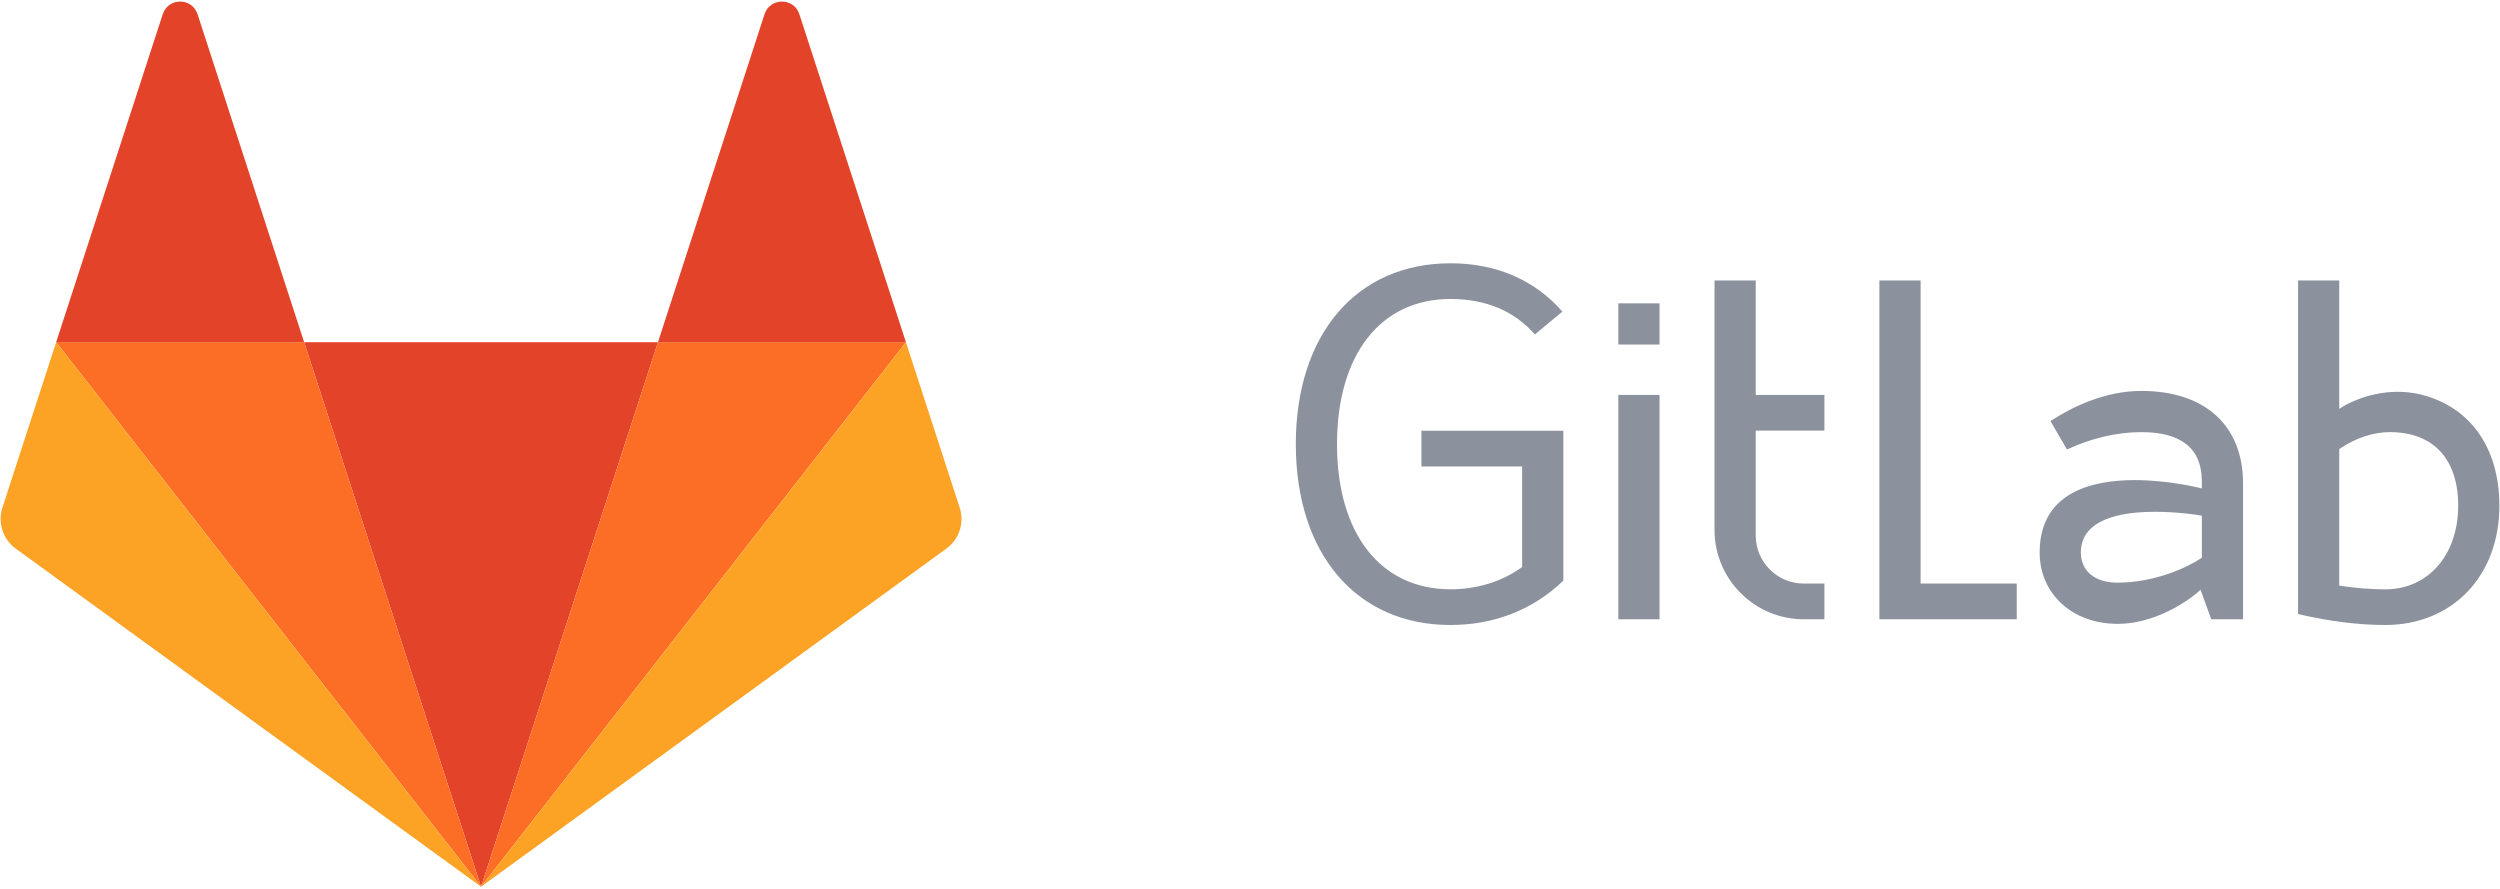
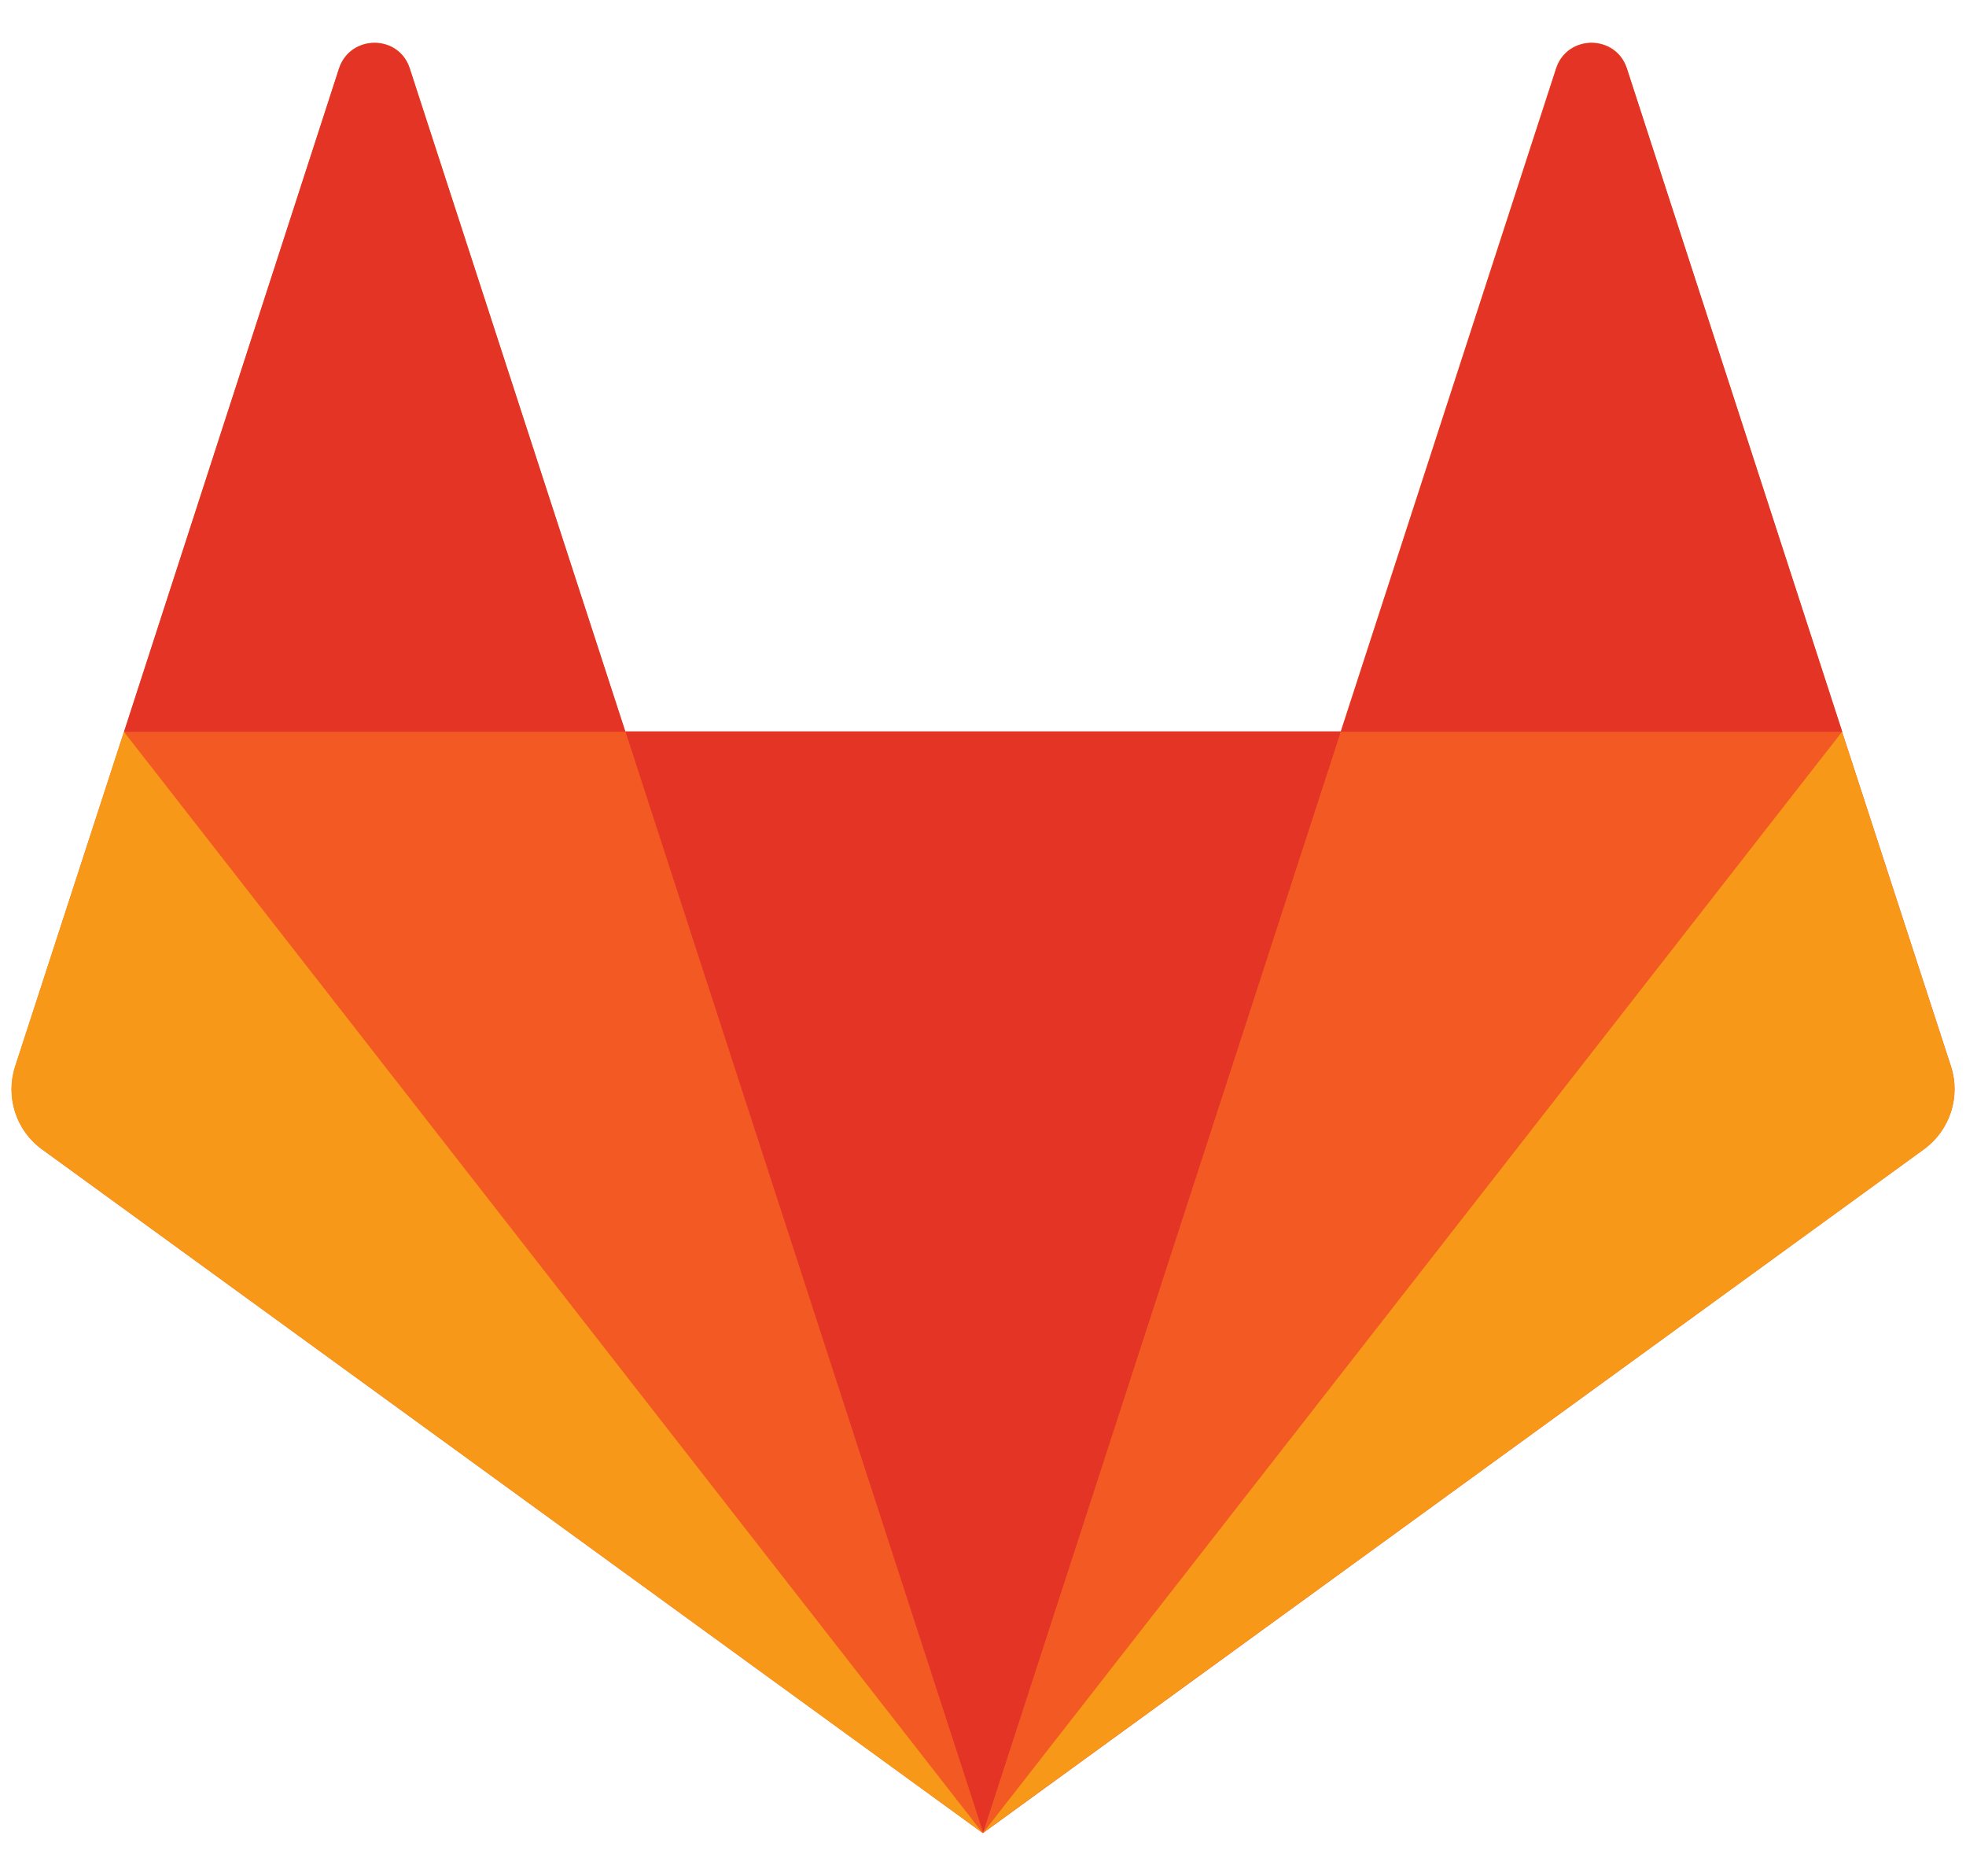
- <svg xmlns="http://www.w3.org/2000/svg" width="546px" height="194px" viewBox="0 0 546 194" version="1.1">
-   <defs />
-   <g id="Page-1" stroke="none" stroke-width="1" fill="none" fill-rule="evenodd">
-     <g id="Fill-1-+-Group-24">
-       <g id="Group-24">
-         <path d="M316.791,65.3 C301.502,65.3 292.005,77.446 292.005,97 C292.005,116.554 301.502,128.7 316.791,128.7 C322.535,128.7 327.872,127.071 332.223,123.988 L332.434,123.839 L332.434,101.871 L310.434,101.871 L310.434,94.071 L341.434,94.071 L341.434,126.806 C334.871,133.15 326.355,136.5 316.791,136.5 C296.267,136.5 283.005,120.995 283.005,97 C283.005,73.005 296.267,57.5 316.791,57.5 C326.783,57.5 335.218,61.148 341.221,68.056 L335.225,73.038 C330.699,67.904 324.499,65.3 316.791,65.3 L316.791,65.3 Z M489.884,135.25 L482.936,135.25 L480.602,128.802 L480.049,129.299 C479.972,129.368 472.22,136.25 462.461,136.25 C452.61,136.25 445.461,129.696 445.461,120.667 C445.461,107.595 456.745,104.851 466.21,104.851 C473.584,104.851 480.189,106.511 480.255,106.528 L480.878,106.687 L480.878,105.101 C480.878,97.986 476.436,94.378 467.673,94.378 C462.365,94.378 456.756,95.689 451.424,98.17 L447.821,91.958 C452.527,88.896 459.673,85.378 467.673,85.378 C481.581,85.378 489.884,92.934 489.884,105.589 L489.884,135.25 Z M470.689,111.777 C460.072,111.777 454.461,114.851 454.461,120.667 C454.461,124.728 457.526,127.25 462.461,127.25 C470.591,127.25 477.728,123.918 480.663,121.948 L480.884,121.8 L480.884,112.62 L480.468,112.549 C480.423,112.541 475.877,111.777 470.689,111.777 L470.689,111.777 Z M440.458,127.45 L440.458,135.25 L410.461,135.25 L410.461,61.25 L419.461,61.25 L419.461,127.45 L440.458,127.45 Z M520.942,136.5 C515.097,136.5 508.689,135.696 501.893,134.109 L501.893,61.25 L510.893,61.25 L510.893,89.313 L511.666,88.811 C511.715,88.779 516.735,85.571 523.654,85.571 C525.034,85.571 526.415,85.7 527.749,85.952 C539.094,88.276 545.867,97.43 545.867,110.439 C545.867,125.783 535.618,136.5 520.942,136.5 L520.942,136.5 Z M521.943,94.378 C518.364,94.378 514.62,95.603 511.117,97.919 L510.893,98.068 L510.893,127.902 L511.32,127.965 C514.699,128.46 517.936,128.712 520.942,128.712 C530.318,128.712 536.867,121.197 536.867,110.439 C536.867,100.232 531.427,94.378 521.943,94.378 L521.943,94.378 Z M398.452,86.25 L398.452,94.05 L383.452,94.05 L383.452,116.95 C383.452,119.755 384.544,122.392 386.528,124.374 C388.51,126.358 391.147,127.45 393.952,127.45 L398.452,127.45 L398.452,135.25 L393.952,135.25 C383.2,135.25 374.452,126.502 374.452,115.75 L374.452,61.25 L383.452,61.25 L383.452,86.25 L398.452,86.25 Z M353.443,66.25 L362.443,66.25 L362.443,75.25 L353.443,75.25 L353.443,66.25 Z M353.443,86.25 L362.443,86.25 L362.443,135.25 L353.443,135.25 L353.443,86.25 Z" id="Fill-2" fill="#8C929D" />
-         <g id="Group">
-           <path d="M105.061,193.655 L105.061,193.655 L143.701,74.734 L66.421,74.734 L105.061,193.655 L105.061,193.655 Z" id="Fill-4" fill="#E24329" />
-           <path id="Fill-6" fill="#FC6D26" />
-           <path d="M105.061,193.655 L66.421,74.734 L12.268,74.734 L105.061,193.655 Z" id="Fill-8" fill="#FC6D26" />
-           <path id="Fill-10" fill="#FC6D26" />
-           <path d="M12.268,74.734 L12.268,74.734 L0.526,110.873 C-0.544,114.169 0.628,117.78 3.433,119.817 L105.061,193.655 L12.268,74.734 Z" id="Fill-12" fill="#FCA326" />
-           <path id="Fill-14" fill="#FC6D26" />
-           <path d="M12.268,74.734 L66.421,74.734 L43.148,3.109 C41.952,-0.577 36.737,-0.576 35.541,3.109 L12.268,74.734 Z" id="Fill-16" fill="#E24329" />
-           <path d="M105.061,193.655 L143.701,74.734 L197.854,74.734 L105.061,193.655 Z" id="Fill-18" fill="#FC6D26" />
-           <path d="M197.854,74.734 L197.854,74.734 L209.596,110.873 C210.667,114.169 209.494,117.78 206.69,119.817 L105.061,193.655 L197.854,74.734 Z" id="Fill-20" fill="#FCA326" />
-           <path d="M197.854,74.734 L143.701,74.734 L166.974,3.109 C168.171,-0.577 173.385,-0.576 174.582,3.109 L197.854,74.734 Z" id="Fill-22" fill="#E24329" />
-         </g>
-       </g>
+ <svg xmlns="http://www.w3.org/2000/svg" viewBox="0 0 732.5 698.75" height="698.75" width="732.5" xml:space="preserve" version="1.1" id="svg2">
+   <defs id="defs6" />
+   <g transform="matrix(1.25,0,0,-1.25,0,698.75)" id="g10">
+     <g transform="matrix(0.1715678,0,0,0.1715678,-209.6938,-200.0319)" id="g12">
+       <path id="path14" style="fill:#f25923;fill-opacity:1;fill-rule:nonzero;stroke:none" d="m 4611.72,2571.75 -189.16,581.17 -374.2,1152.77 c -19.19,58.94 -102.81,58.94 -122.68,0 l -374.21,-1152.08 -1243.23,0 -374.2,1152.08 c -19.19,58.94 -102.8,58.94 -122.68,0 L 1437.84,3153.61 1248.68,2571.75 c -17.13,-52.78 1.37,-111.03 46.61,-143.93 L 2929.86,1240.1 4564.43,2427.82 c 45.23,32.9 64.42,91.15 47.29,143.93" />
+       <path id="path16" style="fill:#e33426;fill-opacity:1;fill-rule:nonzero;stroke:none" d="m 2930.31,1240.89 0,0 621.62,1912.82 -1243.24,0 621.62,-1912.82 0,0" />
+       <path id="path18" style="fill:#f25923;fill-opacity:1;fill-rule:nonzero;stroke:none" d="m 2929.85,1240.88 -621.62,1912.83 -870.4,0 1492.02,-1912.83 0,0" />
+       <path id="path20" style="fill:#f79818;fill-opacity:1;fill-rule:nonzero;stroke:none" d="m 1437.54,3153.06 0,0 -189.15,-581.19 c -17.14,-52.77 1.37,-111.02 46.6,-143.92 l 1634.57,-1187.72 -1492.02,1912.83 0,0" />
+       <path id="path22" style="fill:#e33426;fill-opacity:1;fill-rule:nonzero;stroke:none" d="m 1437.77,3153.06 871.09,0 -374.89,1152.08 c -19.19,58.94 -102.81,58.94 -122.68,0 l -373.52,-1152.08 0,0" />
+       <path id="path24" style="fill:#f25923;fill-opacity:1;fill-rule:nonzero;stroke:none" d="m 2930.31,1240.88 621.62,1912.83 871.08,0 -1492.7,-1912.83 0,0" />
+       <path id="path26" style="fill:#f79818;fill-opacity:1;fill-rule:nonzero;stroke:none" d="m 4422.39,3153.06 0,0 189.16,-581.19 c 17.13,-52.77 -1.37,-111.02 -46.6,-143.92 l -1634.58,-1187.03 1492.02,1912.14 0,0" />
+       <path id="path28" style="fill:#e33426;fill-opacity:1;fill-rule:nonzero;stroke:none" d="m 4422.85,3153.06 -871.09,0 374.21,1152.08 c 19.19,58.94 102.8,58.94 122.67,0 l 374.21,-1152.08 0,0" />
    </g>
  </g>
</svg>
